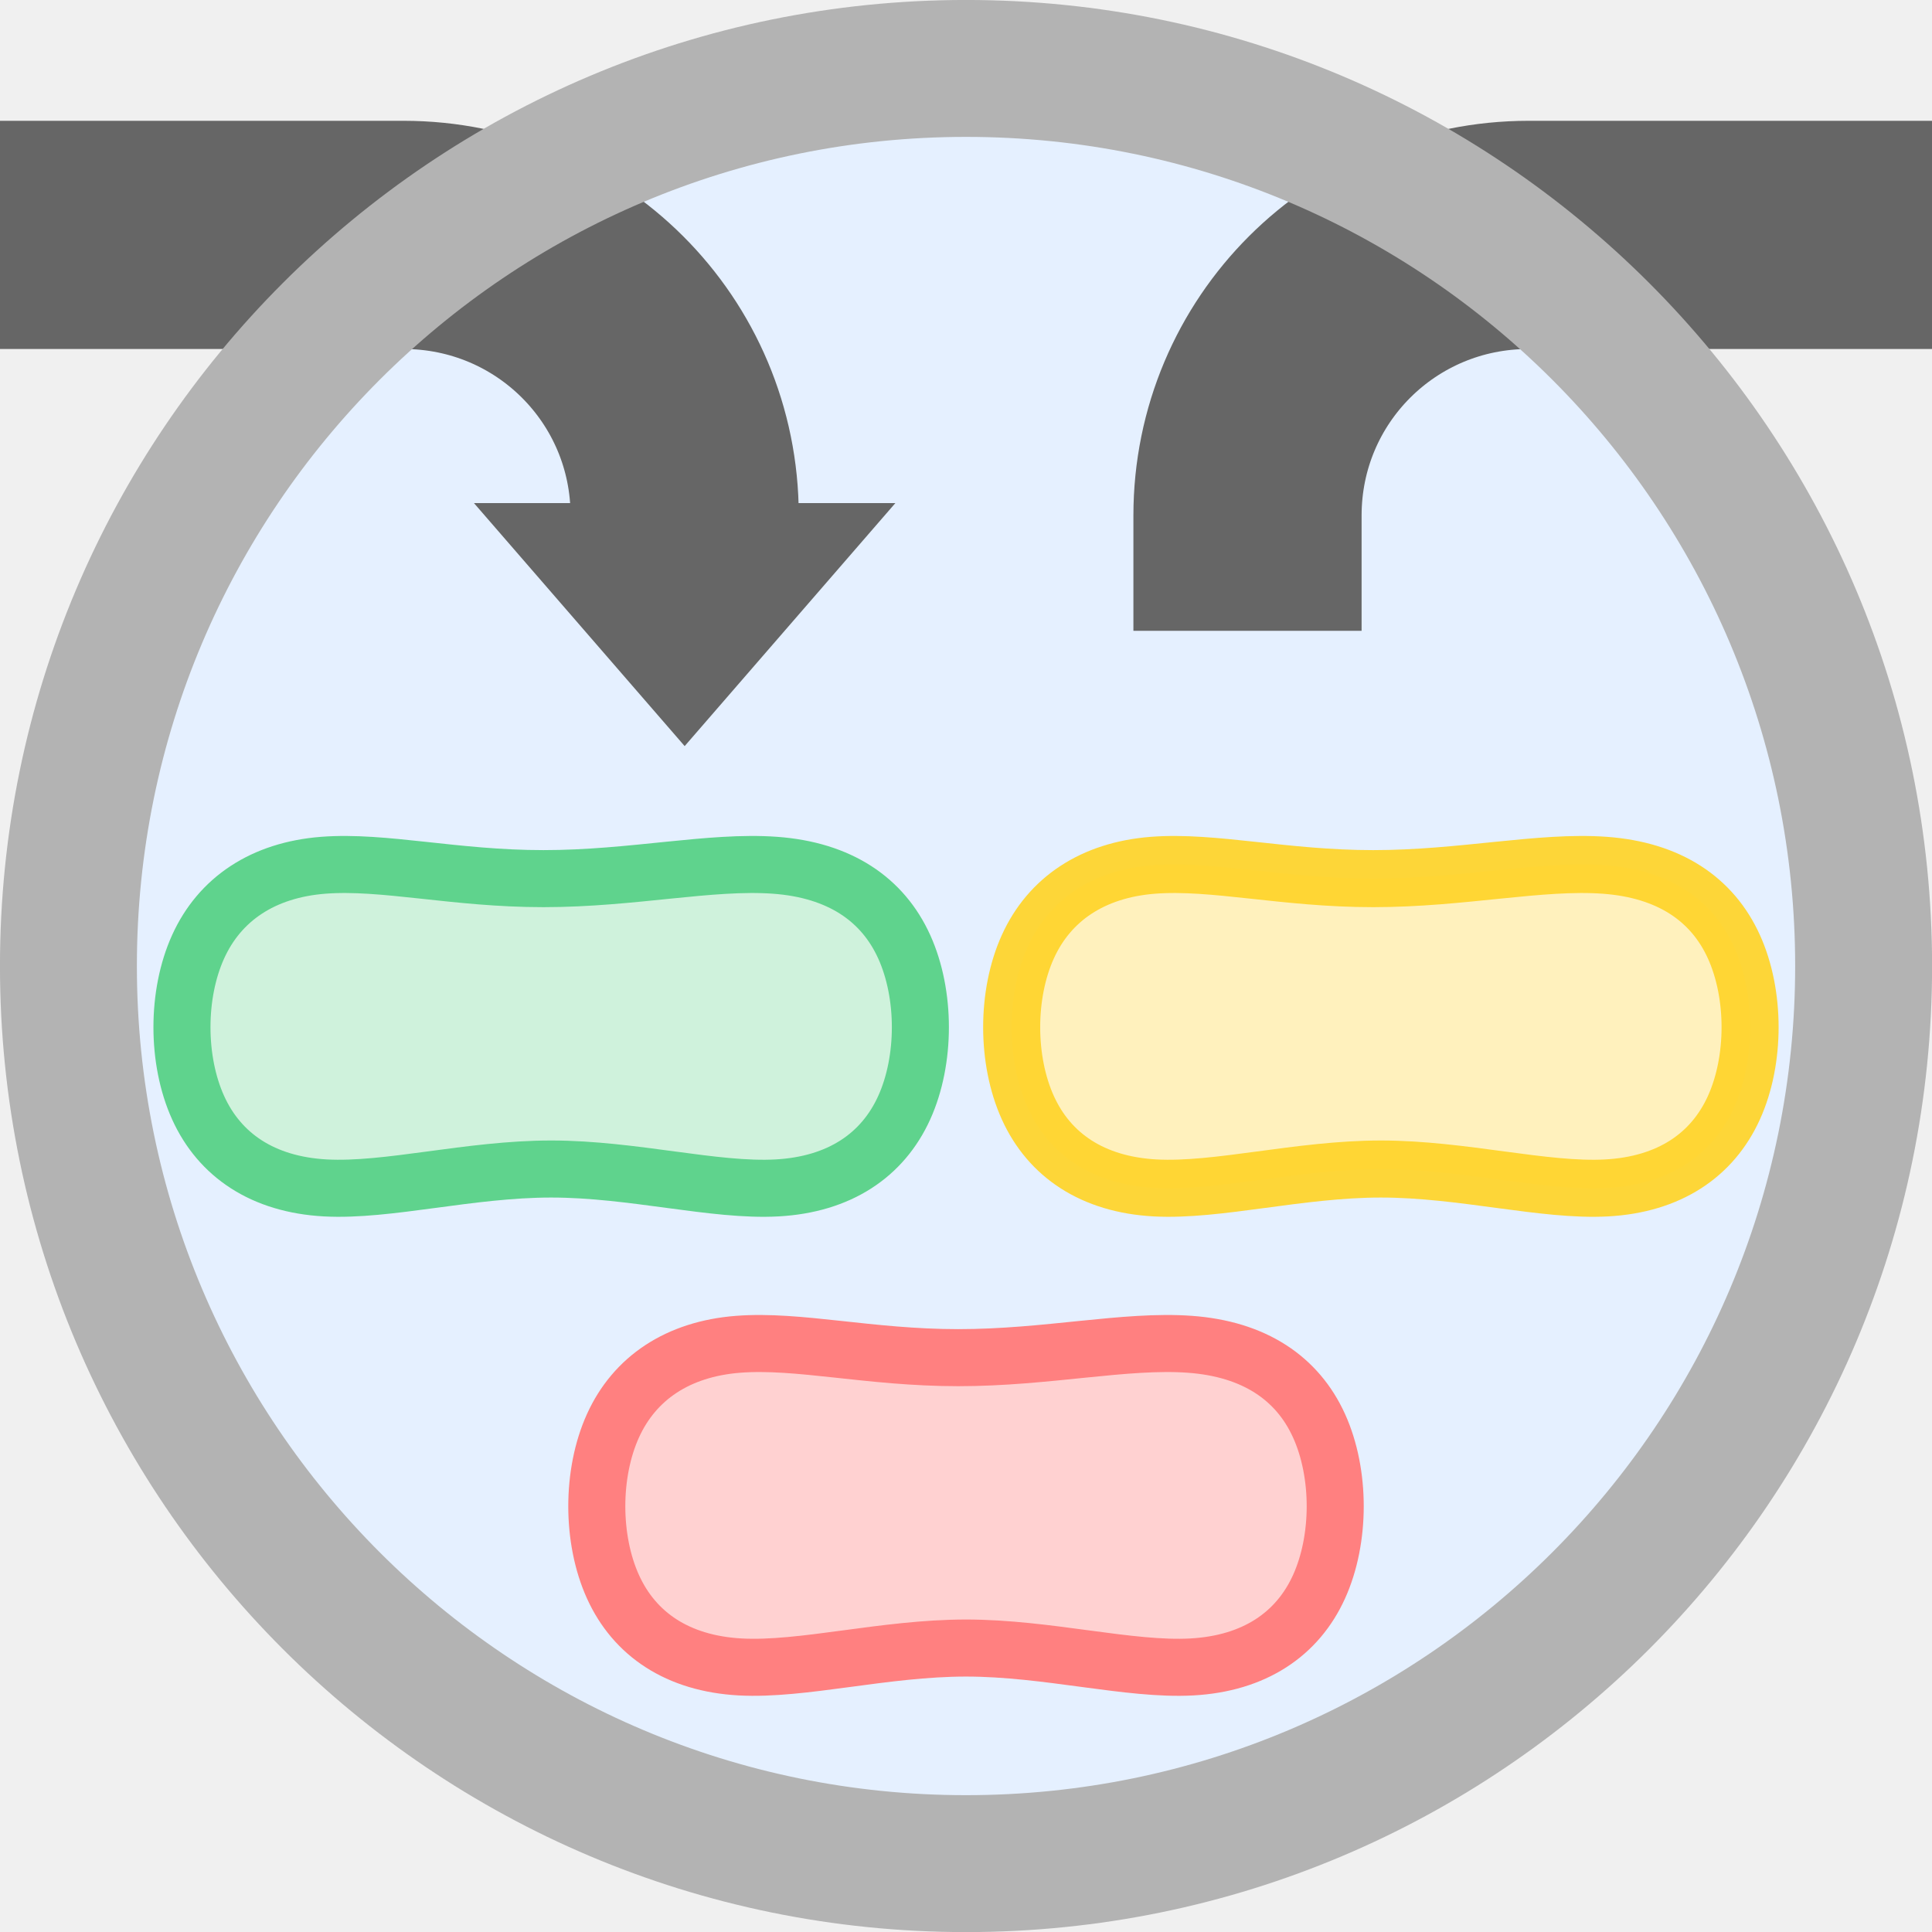
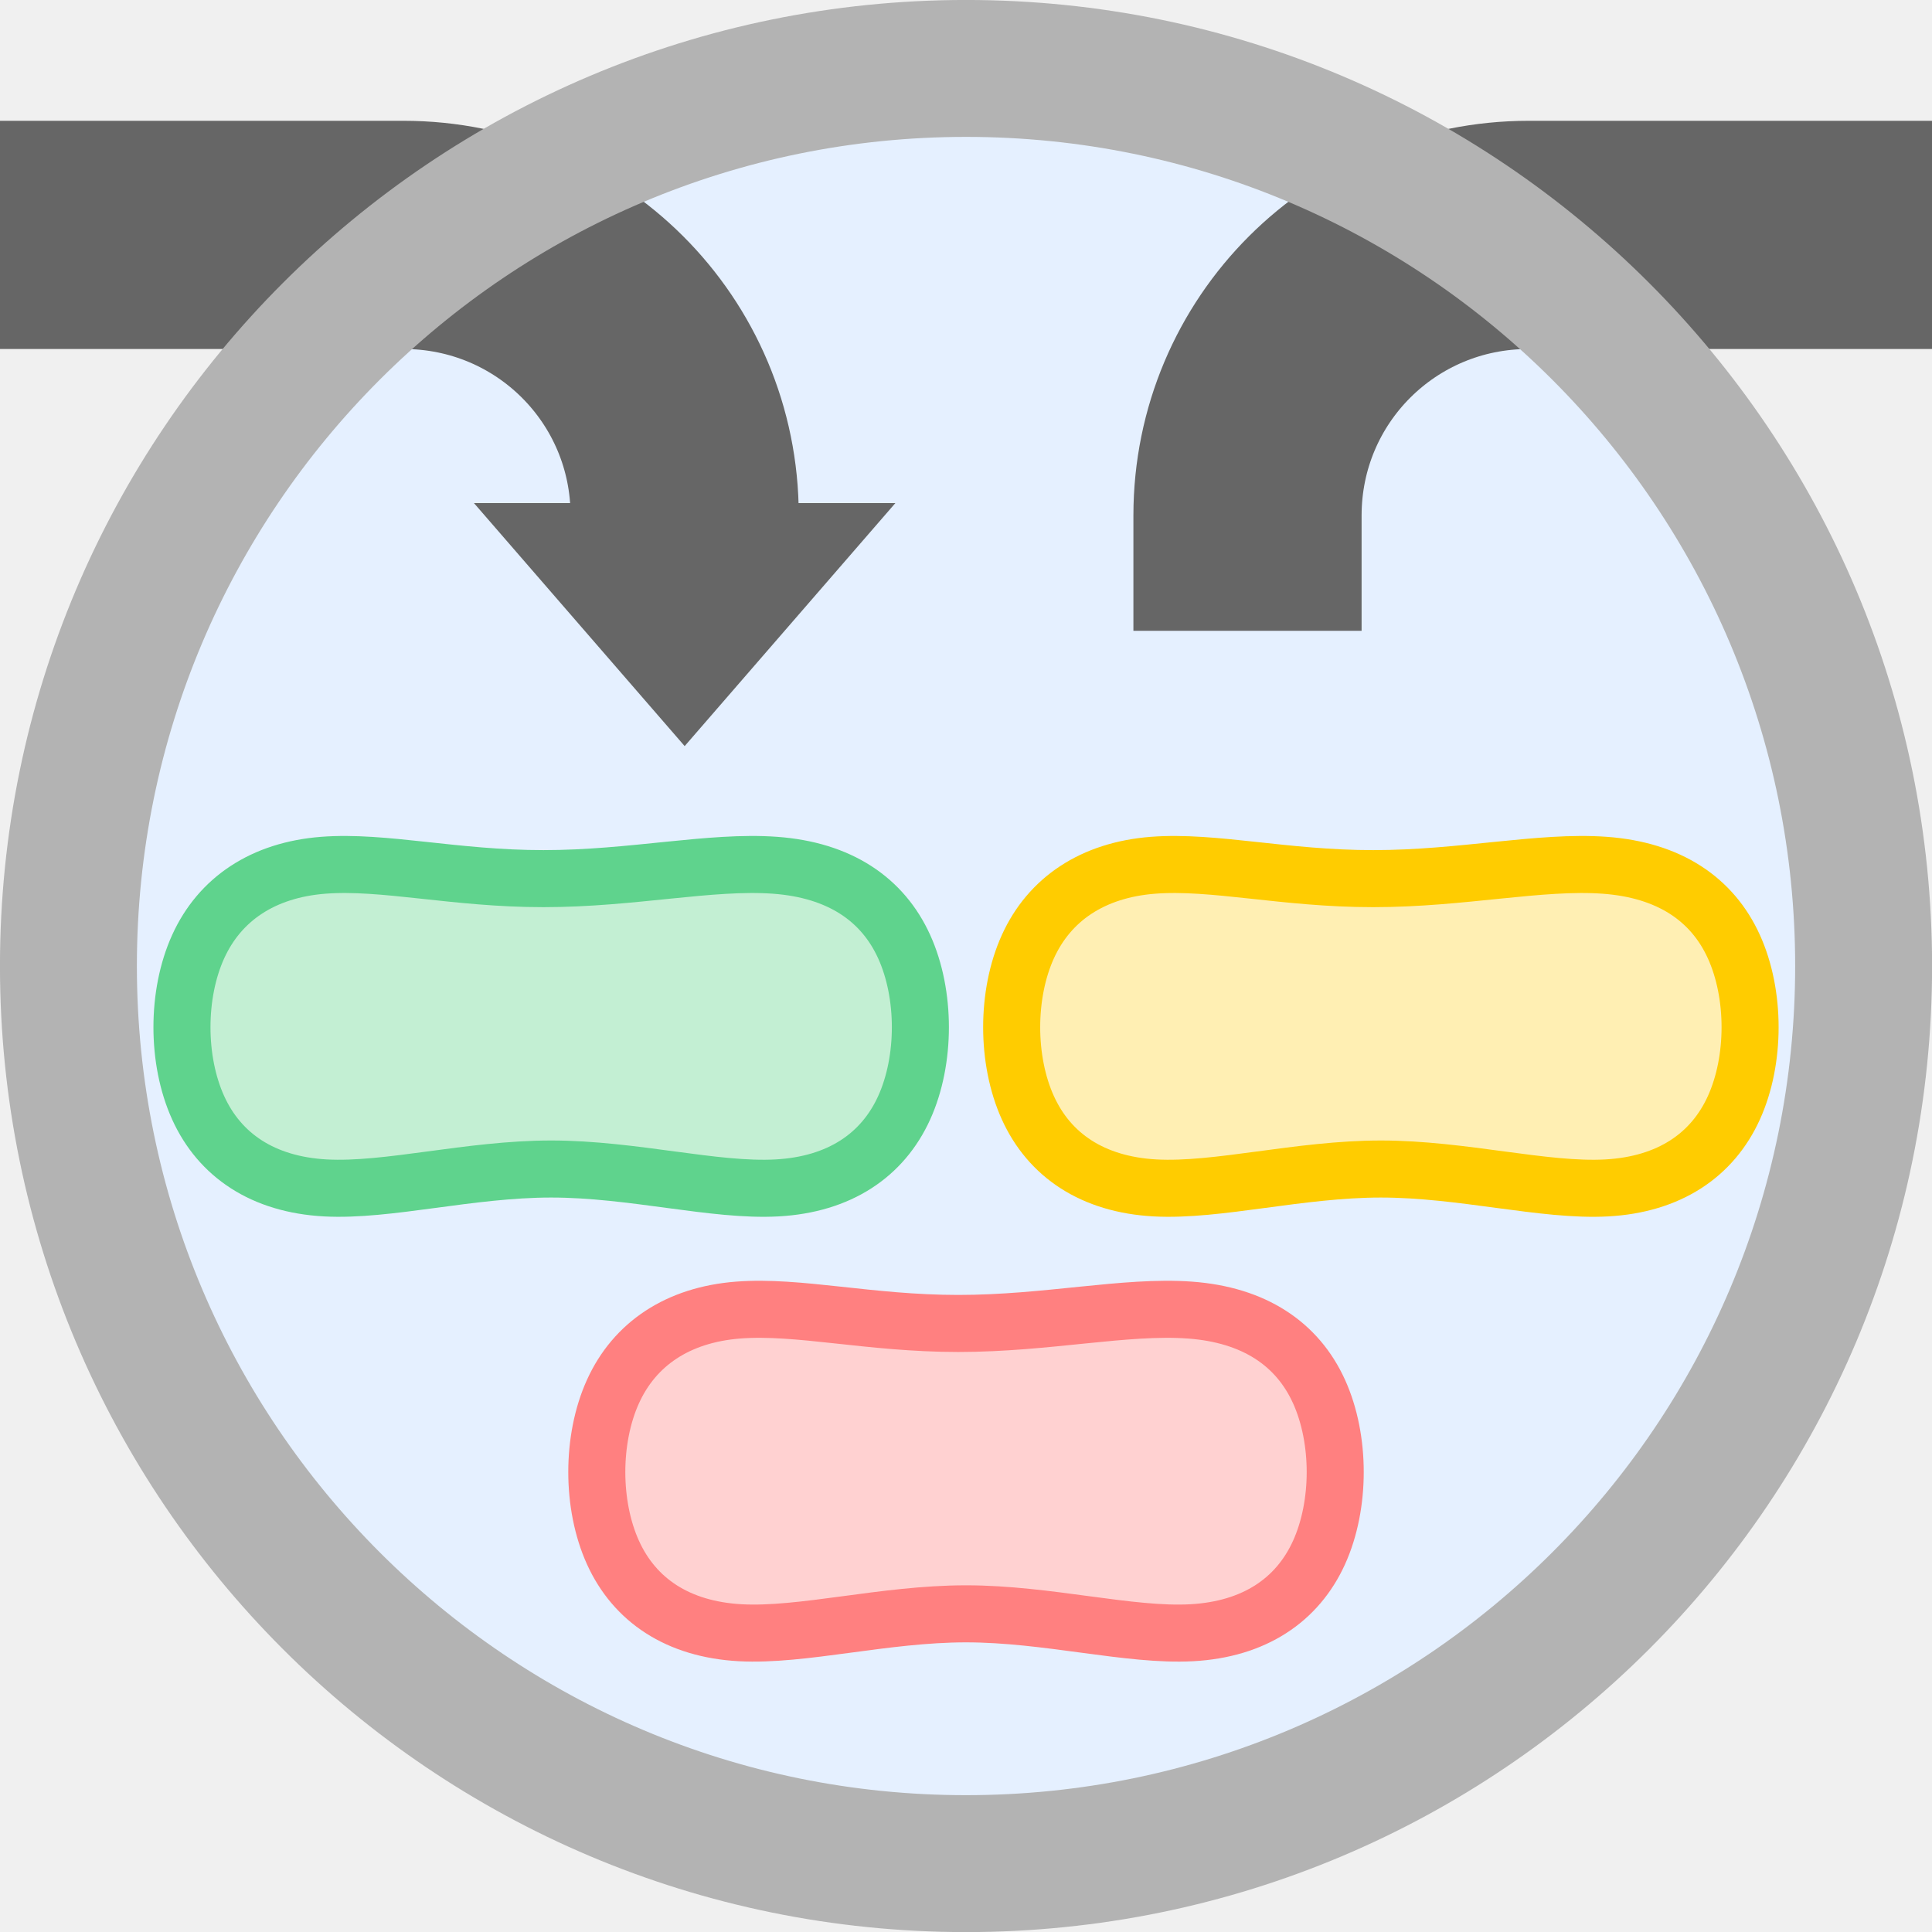
<svg xmlns="http://www.w3.org/2000/svg" width="64" height="64" viewBox="0 0 16.933 16.933" version="1.1" id="svg1">
  <defs id="defs1">
    <marker style="overflow:visible" id="Triangle" refX="-1.5" refY="0" orient="auto-start-reverse" markerWidth="0.2" markerHeight="0.3" viewBox="0 0 1 1" preserveAspectRatio="none">
      <path style="fill:context-stroke;fill-rule:evenodd;stroke:context-stroke;stroke-width:1pt" d="M 5.77,0 -2.88,5 V -5 Z" id="path135" transform="scale(0.5)" />
    </marker>
    <clipPath clipPathUnits="userSpaceOnUse" id="clipPath126">
      <circle style="fill:#ffffff;fill-opacity:1;stroke:none;stroke-width:0.75;stroke-dasharray:none;stroke-opacity:1" id="circle126" cx="90.427" cy="34.11" r="10.429" />
    </clipPath>
    <clipPath clipPathUnits="userSpaceOnUse" id="clipPath126-7">
      <circle style="fill:#ffffff;fill-opacity:1;stroke:none;stroke-width:0.75;stroke-dasharray:none;stroke-opacity:1" id="circle126-4" cx="90.427" cy="34.11" r="10.429" />
    </clipPath>
  </defs>
  <g id="layer14" style="display:inline" transform="translate(0.2447301,1.658757)">
    <circle style="fill:#e5f0ff;fill-opacity:1;stroke:none;stroke-width:0.8;stroke-dasharray:none;stroke-opacity:1" id="path12" cx="8.222" cy="6.808" r="8.067" />
    <path id="rect17" style="fill:none;stroke:#666666;stroke-width:2;stroke-dasharray:none;marker-end:url(#Triangle)" d="M -0.245,0.4 H 3.292 c 1.365,0 2.464,1.097 2.464,2.46" />
    <g id="g90" transform="matrix(1.5,0,0,1.5,-43.33106,-124.0775)">
-       <path style="display:inline;fill:#cff2dc;fill-opacity:1;stroke:#5fd38d;stroke-width:1.352;stroke-dasharray:none;stroke-opacity:1" d="m 35.669,130.518 c 2.11,0 3.961,-0.428 5.488,-0.317 1.528,0.111 2.551,0.804 3.062,1.931 0.511,1.127 0.511,2.688 2e-6,3.815 -0.511,1.127 -1.534,1.819 -3.014,1.901 -1.48,0.082 -3.417,-0.448 -5.353,-0.448 -1.937,0 -3.873,0.529 -5.353,0.448 -1.48,-0.082 -2.503,-0.774 -3.014,-1.901 -0.511,-1.127 -0.511,-2.688 -4e-6,-3.815 0.511,-1.127 1.534,-1.819 2.966,-1.931 1.432,-0.111 3.109,0.317 5.218,0.317 z" id="path1" transform="matrix(0.2465395,0,0,0.2465395,23.10576,54.56853)" />
+       <path style="display:inline;fill:#c3efd3;fill-opacity:1;stroke:#5fd38d;stroke-width:1.352;stroke-dasharray:none;stroke-opacity:1" d="m 35.669,130.518 c 2.11,0 3.961,-0.428 5.488,-0.317 1.528,0.111 2.551,0.804 3.062,1.931 0.511,1.127 0.511,2.688 2e-6,3.815 -0.511,1.127 -1.534,1.819 -3.014,1.901 -1.48,0.082 -3.417,-0.448 -5.353,-0.448 -1.937,0 -3.873,0.529 -5.353,0.448 -1.48,-0.082 -2.503,-0.774 -3.014,-1.901 -0.511,-1.127 -0.511,-2.688 -4e-6,-3.815 0.511,-1.127 1.534,-1.819 2.966,-1.931 1.432,-0.111 3.109,0.317 5.218,0.317 z" id="path1" transform="matrix(0.2465395,0,0,0.2465395,23.10576,54.56853)" />
    </g>
-     <path style="display:inline;fill:#ffd1d1;fill-opacity:1;stroke:#ff8080;stroke-width:1.352;stroke-dasharray:none;stroke-opacity:1" d="m 35.669,130.518 c 2.11,0 3.961,-0.428 5.488,-0.317 1.528,0.111 2.551,0.804 3.062,1.931 0.511,1.127 0.511,2.688 2e-6,3.815 -0.511,1.127 -1.534,1.819 -3.014,1.901 -1.48,0.082 -3.417,-0.448 -5.353,-0.448 -1.937,0 -3.873,0.529 -5.353,0.448 -1.48,-0.082 -2.503,-0.774 -3.014,-1.901 -0.511,-1.127 -0.511,-2.688 -4e-6,-3.815 0.511,-1.127 1.534,-1.819 2.966,-1.931 1.432,-0.111 3.109,0.317 5.218,0.317 z" id="path69" transform="matrix(0.3698092,0,0,0.3698092,-5.036574,-38.02628)" />
-     <path style="display:inline;fill:#fff1bd;fill-opacity:1;stroke:#ffd42a;stroke-width:1.352;stroke-dasharray:none;stroke-opacity:0.933" d="m 35.669,130.518 c 2.11,0 3.961,-0.428 5.488,-0.317 1.528,0.111 2.551,0.804 3.062,1.931 0.511,1.127 0.511,2.688 2e-6,3.815 -0.511,1.127 -1.534,1.819 -3.014,1.901 -1.48,0.082 -3.417,-0.448 -5.353,-0.448 -1.937,0 -3.873,0.529 -5.353,0.448 -1.48,-0.082 -2.503,-0.774 -3.014,-1.901 -0.511,-1.127 -0.511,-2.688 -4e-6,-3.815 0.511,-1.127 1.534,-1.819 2.966,-1.931 1.432,-0.111 3.109,0.317 5.218,0.317 z" id="path10-0" transform="matrix(0.3698092,0,0,0.3698092,-1.400422,-42.22468)" />
+     <path style="display:inline;fill:#ffd1d1;fill-opacity:1;stroke:#ff8080;stroke-width:1.352;stroke-dasharray:none;stroke-opacity:1" d="m 35.669,130.518 c 2.11,0 3.961,-0.428 5.488,-0.317 1.528,0.111 2.551,0.804 3.062,1.931 0.511,1.127 0.511,2.688 2e-6,3.815 -0.511,1.127 -1.534,1.819 -3.014,1.901 -1.48,0.082 -3.417,-0.448 -5.353,-0.448 -1.937,0 -3.873,0.529 -5.353,0.448 -1.48,-0.082 -2.503,-0.774 -3.014,-1.901 -0.511,-1.127 -0.511,-2.688 -4e-6,-3.815 0.511,-1.127 1.534,-1.819 2.966,-1.931 1.432,-0.111 3.109,0.317 5.218,0.317 z" id="path69" transform="matrix(0.3698092,0,0,0.3698092,-5.036574,-38.32613)" />
+     <path style="display:inline;fill:#ffefb3;fill-opacity:1;stroke:#ffcc00;stroke-width:1.352;stroke-dasharray:none;stroke-opacity:1" d="m 35.669,130.518 c 2.11,0 3.961,-0.428 5.488,-0.317 1.528,0.111 2.551,0.804 3.062,1.931 0.511,1.127 0.511,2.688 2e-6,3.815 -0.511,1.127 -1.534,1.819 -3.014,1.901 -1.48,0.082 -3.417,-0.448 -5.353,-0.448 -1.937,0 -3.873,0.529 -5.353,0.448 -1.48,-0.082 -2.503,-0.774 -3.014,-1.901 -0.511,-1.127 -0.511,-2.688 -4e-6,-3.815 0.511,-1.127 1.534,-1.819 2.966,-1.931 1.432,-0.111 3.109,0.317 5.218,0.317 z" id="path10-0" transform="matrix(0.3698092,0,0,0.3698092,-1.400422,-42.22468)" />
    <path id="path17" style="fill:none;stroke:#666666;stroke-width:2;stroke-dasharray:none" d="m 16.689,0.4 h -3.536 c -1.365,0 -2.464,1.097 -2.464,2.46 v 1.01" />
    <ellipse style="fill:none;fill-opacity:1;stroke:#b3b3b3;stroke-width:1.2;stroke-dasharray:none;stroke-opacity:1" id="circle17" cx="8.222" cy="6.808" rx="7.867" ry="7.867" />
  </g>
  <g id="layer2" style="display:none" transform="translate(-4.3402393e-7,0.5291667)">
    <path style="display:inline;fill:#fff6d5;fill-opacity:1;stroke:#ffd42a;stroke-width:0.8;stroke-dasharray:none;stroke-opacity:1" d="m 35.669,130.518 c 2.655,0 4.962,-0.428 6.74,-0.317 1.778,0.111 2.801,0.804 3.312,1.931 0.511,1.127 0.511,2.688 3e-6,3.815 -0.511,1.127 -1.534,1.819 -3.265,1.901 -1.73,0.082 -4.168,-0.448 -6.605,-0.448 -2.438,0 -4.875,0.529 -6.605,0.448 -1.73,-0.082 -2.753,-0.774 -3.265,-1.901 -0.511,-1.127 -0.511,-2.688 0,-3.815 0.511,-1.127 1.534,-1.819 3.217,-1.931 1.682,-0.111 3.815,0.317 6.47,0.317 z" id="path38" transform="matrix(0.03212865,0.2450602,-0.2450602,0.03212865,115.2113,29.75104)" />
    <path style="display:inline;fill:#f0f6ff;fill-opacity:1;stroke:#95c0fe;stroke-width:0.8;stroke-dasharray:none;stroke-opacity:1" d="m 35.669,130.518 c 2.655,0 4.962,-0.428 6.74,-0.317 1.778,0.111 2.801,0.804 3.312,1.931 0.511,1.127 0.511,2.688 3e-6,3.815 -0.511,1.127 -1.534,1.819 -3.265,1.901 -1.73,0.082 -4.168,-0.448 -6.605,-0.448 -2.438,0 -4.875,0.529 -6.605,0.448 -1.73,-0.082 -2.753,-0.774 -3.265,-1.901 -0.511,-1.127 -0.511,-2.688 0,-3.815 0.511,-1.127 1.534,-1.819 3.217,-1.931 1.682,-0.111 3.815,0.317 6.47,0.317 z" id="path39" transform="matrix(-0.2372597,-0.06924316,0.06924316,-0.2372597,87.5237,79.33001)" />
    <path style="display:inline;fill:#f2f2f2;fill-opacity:1;stroke:#b3b3b3;stroke-width:0.8;stroke-dasharray:none;stroke-opacity:1" d="m 35.669,130.518 c 2.655,0 4.962,-0.428 6.74,-0.317 1.778,0.111 2.801,0.804 3.312,1.931 0.511,1.127 0.511,2.688 3e-6,3.815 -0.511,1.127 -1.534,1.819 -3.265,1.901 -1.73,0.082 -4.168,-0.448 -6.605,-0.448 -2.438,0 -4.875,0.529 -6.605,0.448 -1.73,-0.082 -2.753,-0.774 -3.265,-1.901 -0.511,-1.127 -0.511,-2.688 0,-3.815 0.511,-1.127 1.534,-1.819 3.217,-1.931 1.682,-0.111 3.815,0.317 6.47,0.317 z" id="path63-3" transform="matrix(-0.02965099,0.2453723,-0.2453723,-0.02965099,116.0146,29.62798)" />
    <path style="display:inline;fill:#e3f7eb;fill-opacity:1;stroke:#5fd38d;stroke-width:0.8;stroke-dasharray:none;stroke-opacity:1" d="m 35.669,130.518 c 2.655,0 4.962,-0.428 6.74,-0.317 1.778,0.111 2.801,0.804 3.312,1.931 0.511,1.127 0.511,2.688 3e-6,3.815 -0.511,1.127 -1.534,1.819 -3.265,1.901 -1.73,0.082 -4.168,-0.448 -6.605,-0.448 -2.438,0 -4.875,0.529 -6.605,0.448 -1.73,-0.082 -2.753,-0.774 -3.265,-1.901 -0.511,-1.127 -0.511,-2.688 0,-3.815 0.511,-1.127 1.534,-1.819 3.217,-1.931 1.682,-0.111 3.815,0.317 6.47,0.317 z" id="path104" transform="matrix(-0.09382911,0.2286545,-0.2286545,-0.09382911,118.2437,33.58573)" />
    <path style="display:inline;fill:#ffe0e0;fill-opacity:1;stroke:#ff8080;stroke-width:0.8;stroke-dasharray:none;stroke-opacity:1" d="m 35.669,130.518 c 2.655,0 4.962,-0.428 6.74,-0.317 1.778,0.111 2.801,0.804 3.312,1.931 0.511,1.127 0.511,2.688 3e-6,3.815 -0.511,1.127 -1.534,1.819 -3.265,1.901 -1.73,0.082 -4.168,-0.448 -6.605,-0.448 -2.438,0 -4.875,0.529 -6.605,0.448 -1.73,-0.082 -2.753,-0.774 -3.265,-1.901 -0.511,-1.127 -0.511,-2.688 0,-3.815 0.511,-1.127 1.534,-1.819 3.217,-1.931 1.682,-0.111 3.815,0.317 6.47,0.317 z" id="path106" transform="matrix(-0.2454445,0.02904733,-0.02904733,-0.2454445,95.85882,70.68789)" />
    <path style="display:inline;fill:#fff6d5;fill-opacity:1;stroke:#ffd42a;stroke-width:0.8;stroke-dasharray:none;stroke-opacity:1" d="m 35.669,130.518 c 2.655,0 4.962,-0.428 6.74,-0.317 1.778,0.111 2.801,0.804 3.312,1.931 0.511,1.127 0.511,2.688 3e-6,3.815 -0.511,1.127 -1.534,1.819 -3.265,1.901 -1.73,0.082 -4.168,-0.448 -6.605,-0.448 -2.438,0 -4.875,0.529 -6.605,0.448 -1.73,-0.082 -2.753,-0.774 -3.265,-1.901 -0.511,-1.127 -0.511,-2.688 0,-3.815 0.511,-1.127 1.534,-1.819 3.217,-1.931 1.682,-0.111 3.815,0.317 6.47,0.317 z" id="path110" transform="matrix(0.06612322,0.238148,-0.238148,0.06612322,126.7417,28.22523)" />
    <path style="display:inline;fill:#e3f7eb;fill-opacity:1;stroke:#5fd38d;stroke-width:0.8;stroke-dasharray:none;stroke-opacity:1" d="m 35.669,130.518 c 2.655,0 4.962,-0.428 6.74,-0.317 1.778,0.111 2.801,0.804 3.312,1.931 0.511,1.127 0.511,2.688 3e-6,3.815 -0.511,1.127 -1.534,1.819 -3.265,1.901 -1.73,0.082 -4.168,-0.448 -6.605,-0.448 -2.438,0 -4.875,0.529 -6.605,0.448 -1.73,-0.082 -2.753,-0.774 -3.265,-1.901 -0.511,-1.127 -0.511,-2.688 0,-3.815 0.511,-1.127 1.534,-1.819 3.217,-1.931 1.682,-0.111 3.815,0.317 6.47,0.317 z" id="path112" transform="matrix(-0.1435461,0.2011996,-0.2011996,-0.1435461,124.6744,58.69773)" />
    <path style="display:inline;fill:#ffe0e0;fill-opacity:1;stroke:#ff8080;stroke-width:0.8;stroke-dasharray:none;stroke-opacity:1" d="m 35.669,130.518 c 2.655,0 4.962,-0.428 6.74,-0.317 1.778,0.111 2.801,0.804 3.312,1.931 0.511,1.127 0.511,2.688 3e-6,3.815 -0.511,1.127 -1.534,1.819 -3.265,1.901 -1.73,0.082 -4.168,-0.448 -6.605,-0.448 -2.438,0 -4.875,0.529 -6.605,0.448 -1.73,-0.082 -2.753,-0.774 -3.265,-1.901 -0.511,-1.127 -0.511,-2.688 0,-3.815 0.511,-1.127 1.534,-1.819 3.217,-1.931 1.682,-0.111 3.815,0.317 6.47,0.317 z" id="path114" transform="matrix(-0.02401019,0.2459884,-0.2459884,-0.02401019,121.0723,22.35172)" />
    <path style="display:inline;fill:#f0f6ff;fill-opacity:1;stroke:#95c0fe;stroke-width:0.8;stroke-dasharray:none;stroke-opacity:1" d="m 35.669,130.518 c 2.655,0 4.962,-0.428 6.74,-0.317 1.778,0.111 2.801,0.804 3.312,1.931 0.511,1.127 0.511,2.688 3e-6,3.815 -0.511,1.127 -1.534,1.819 -3.265,1.901 -1.73,0.082 -4.168,-0.448 -6.605,-0.448 -2.438,0 -4.875,0.529 -6.605,0.448 -1.73,-0.082 -2.753,-0.774 -3.265,-1.901 -0.511,-1.127 -0.511,-2.688 0,-3.815 0.511,-1.127 1.534,-1.819 3.217,-1.931 1.682,-0.111 3.815,0.317 6.47,0.317 z" id="path116" transform="matrix(0.06632346,-0.2380924,0.2380923,0.06632346,55.69803,25.88972)" />
    <path style="display:inline;fill:#f0f6ff;fill-opacity:1;stroke:#95c0fe;stroke-width:0.8;stroke-dasharray:none;stroke-opacity:1" d="m 35.669,130.518 c 2.655,0 4.962,-0.428 6.74,-0.317 1.778,0.111 2.801,0.804 3.312,1.931 0.511,1.127 0.511,2.688 3e-6,3.815 -0.511,1.127 -1.534,1.819 -3.265,1.901 -1.73,0.082 -4.168,-0.448 -6.605,-0.448 -2.438,0 -4.875,0.529 -6.605,0.448 -1.73,-0.082 -2.753,-0.774 -3.265,-1.901 -0.511,-1.127 -0.511,-2.688 0,-3.815 0.511,-1.127 1.534,-1.819 3.217,-1.931 1.682,-0.111 3.815,0.317 6.47,0.317 z" id="path118" transform="matrix(-0.04882586,-0.2422866,0.2422866,-0.04882585,69.79166,56.98323)" />
    <path style="display:inline;fill:#f2f2f2;fill-opacity:1;stroke:#b3b3b3;stroke-width:0.8;stroke-dasharray:none;stroke-opacity:1" d="m 35.669,130.518 c 2.655,0 4.962,-0.428 6.74,-0.317 1.778,0.111 2.801,0.804 3.312,1.931 0.511,1.127 0.511,2.688 3e-6,3.815 -0.511,1.127 -1.534,1.819 -3.265,1.901 -1.73,0.082 -4.168,-0.448 -6.605,-0.448 -2.438,0 -4.875,0.529 -6.605,0.448 -1.73,-0.082 -2.753,-0.774 -3.265,-1.901 -0.511,-1.127 -0.511,-2.688 0,-3.815 0.511,-1.127 1.534,-1.819 3.217,-1.931 1.682,-0.111 3.815,0.317 6.47,0.317 z" id="path120" transform="matrix(0.02544839,0.2458437,-0.2458437,0.02544839,133.7814,22.06969)" />
    <path style="display:inline;fill:#ffe0e0;fill-opacity:1;stroke:#ff8080;stroke-width:0.8;stroke-dasharray:none;stroke-opacity:1" d="m 35.669,130.518 c 2.655,0 4.962,-0.428 6.74,-0.317 1.778,0.111 2.801,0.804 3.312,1.931 0.511,1.127 0.511,2.688 3e-6,3.815 -0.511,1.127 -1.534,1.819 -3.265,1.901 -1.73,0.082 -4.168,-0.448 -6.605,-0.448 -2.438,0 -4.875,0.529 -6.605,0.448 -1.73,-0.082 -2.753,-0.774 -3.265,-1.901 -0.511,-1.127 -0.511,-2.688 0,-3.815 0.511,-1.127 1.534,-1.819 3.217,-1.931 1.682,-0.111 3.815,0.317 6.47,0.317 z" id="path124" transform="matrix(0.09005037,0.2301688,-0.2301688,0.09005037,122.5707,4.717602)" />
  </g>
  <g id="layer15" transform="translate(0.2447301,1.658757)" style="display:none">
    <path style="display:inline;fill:none;stroke:#999999;stroke-width:1;stroke-linecap:butt;stroke-dasharray:none;marker-end:url(#Triangle)" d="m 18.21,34.11 h 6.275" title="1/(1 + exp(-x))" id="path99" />
    <path style="display:inline;fill:none;stroke:#999999;stroke-width:1;stroke-linecap:butt;stroke-dasharray:none;marker-end:url(#Triangle)" d="m 43.748,34.11 h 6.275" title="1/(1 + exp(-x))" id="path100" />
    <path style="display:inline;fill:none;stroke:#999999;stroke-width:1;stroke-linecap:butt;stroke-dasharray:none;marker-end:url(#Triangle)" d="m 71.632,34.11 h 6.275" title="1/(1 + exp(-x))" id="path101" />
  </g>
  <g id="layer1" transform="translate(-26.61672,-84.17243)" style="display:inline" />
  <g id="layer16" transform="translate(0.2447301,1.658757)" style="display:inline" />
</svg>
